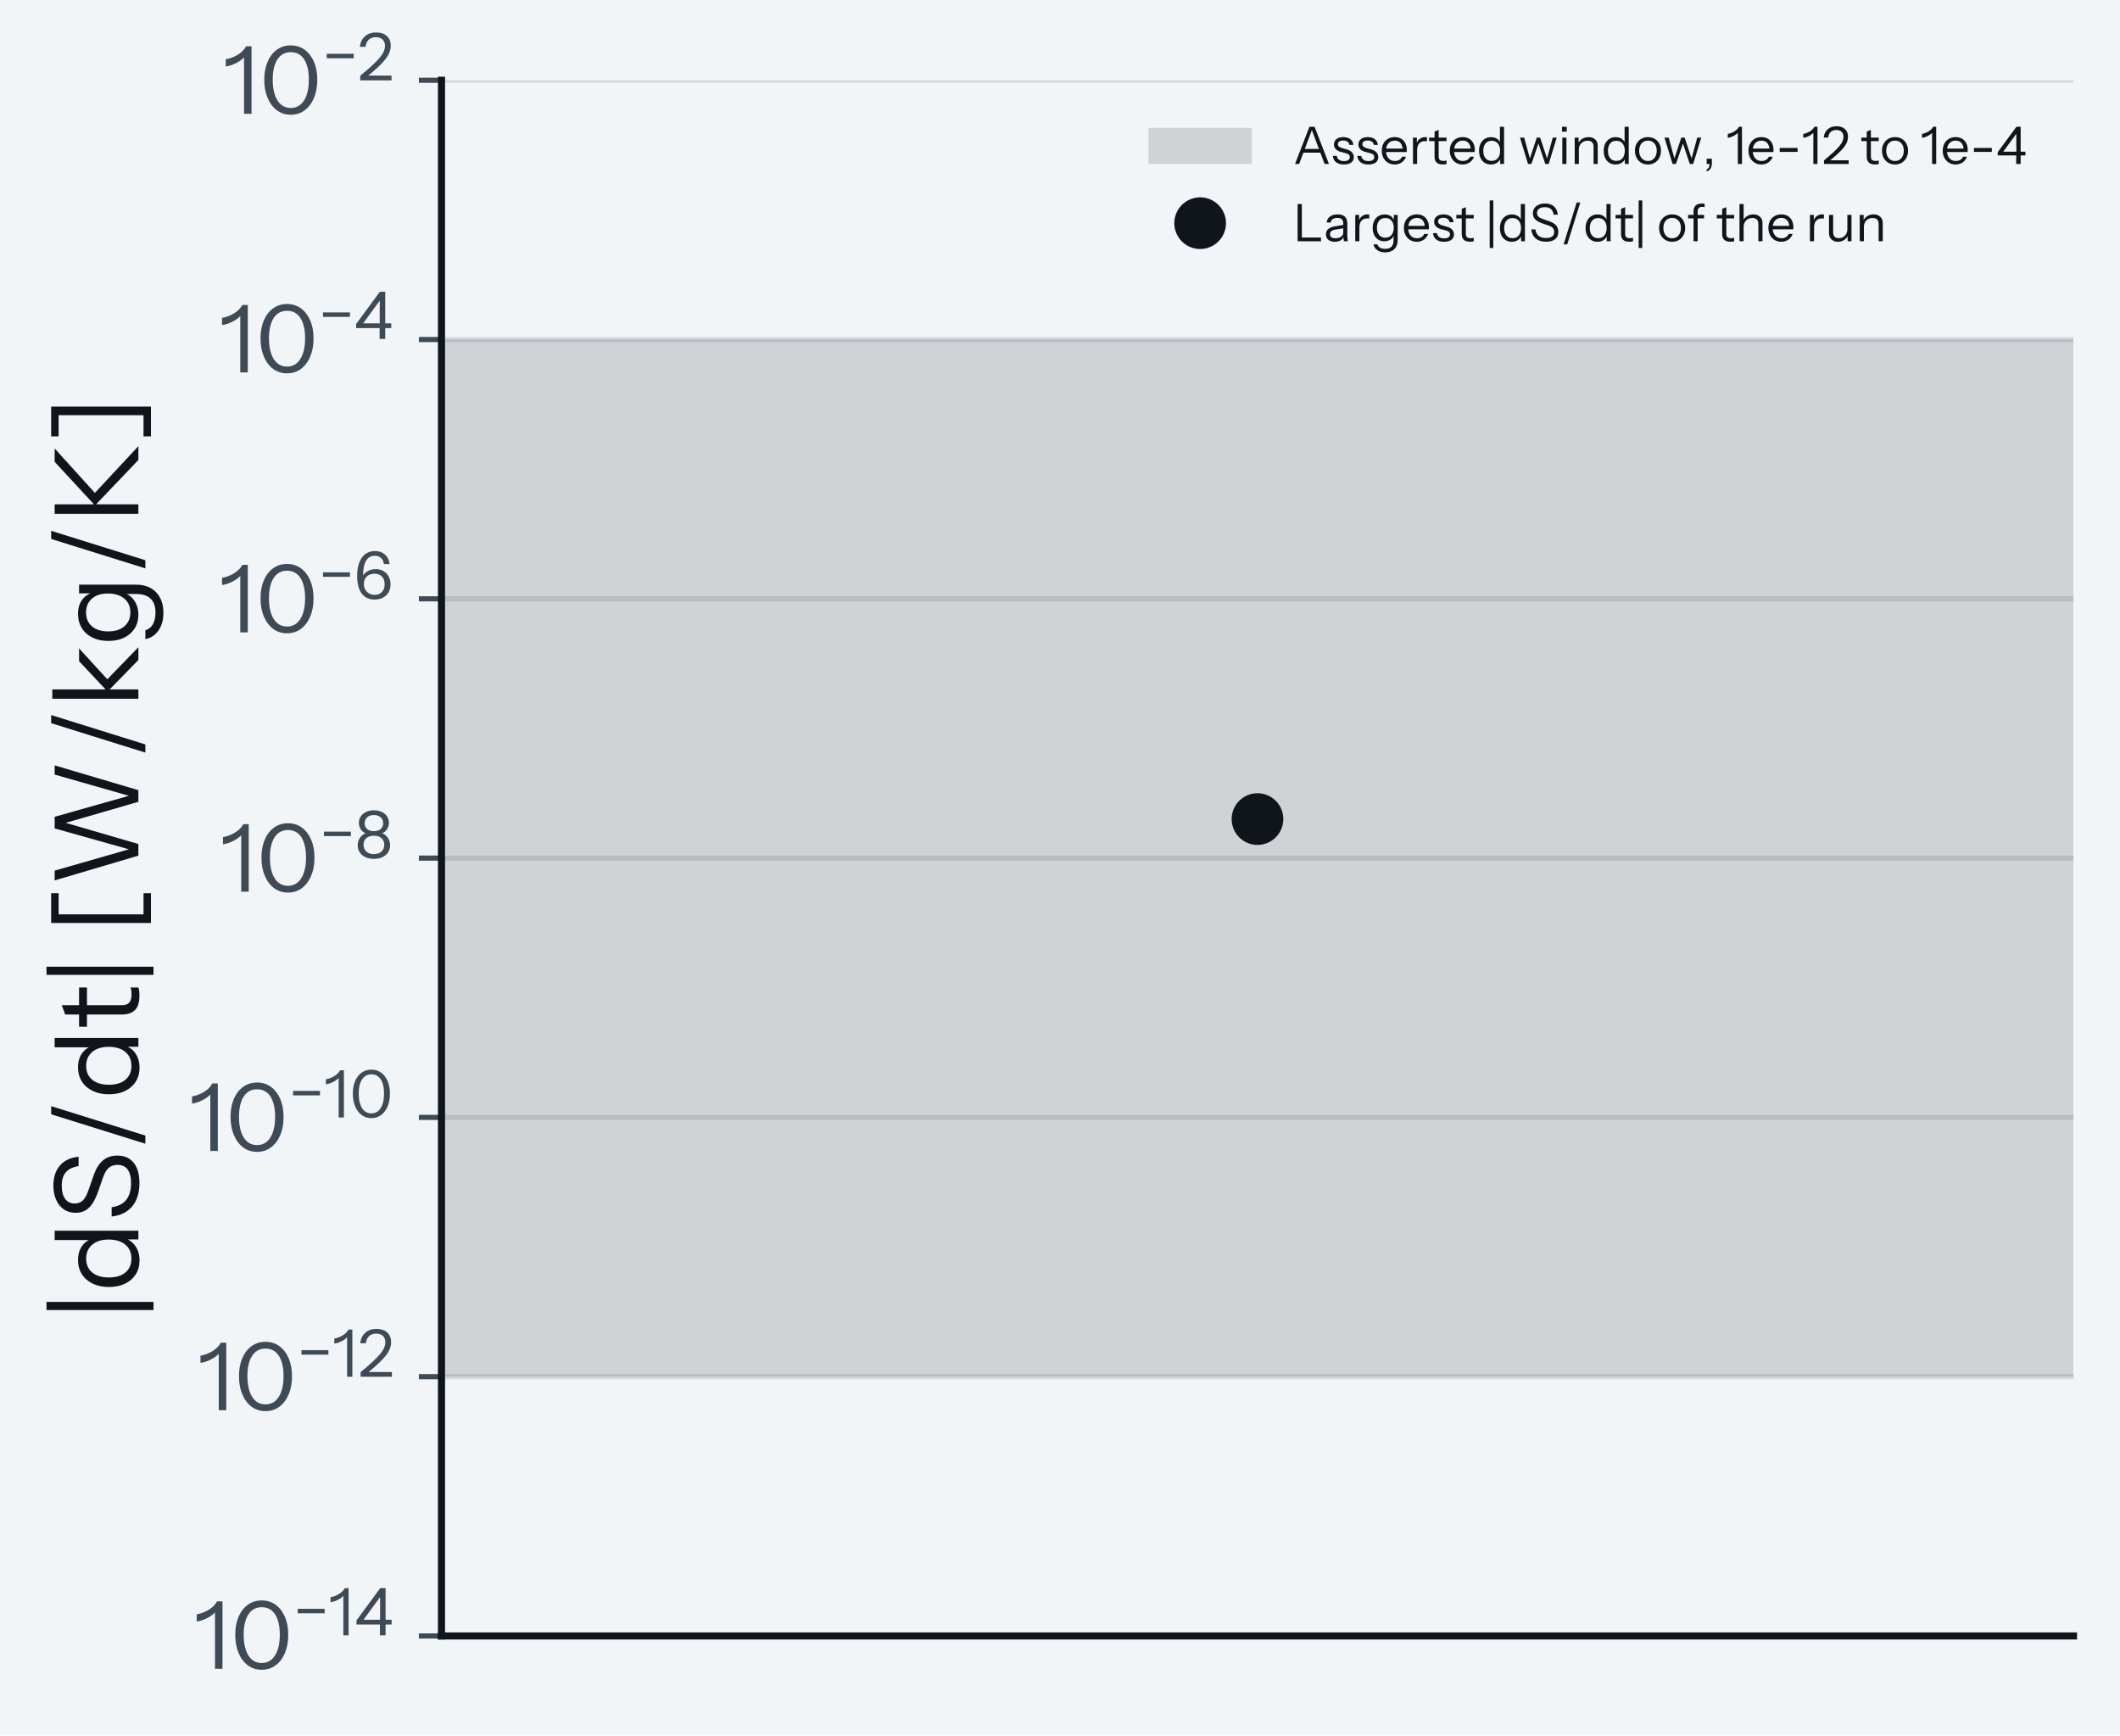
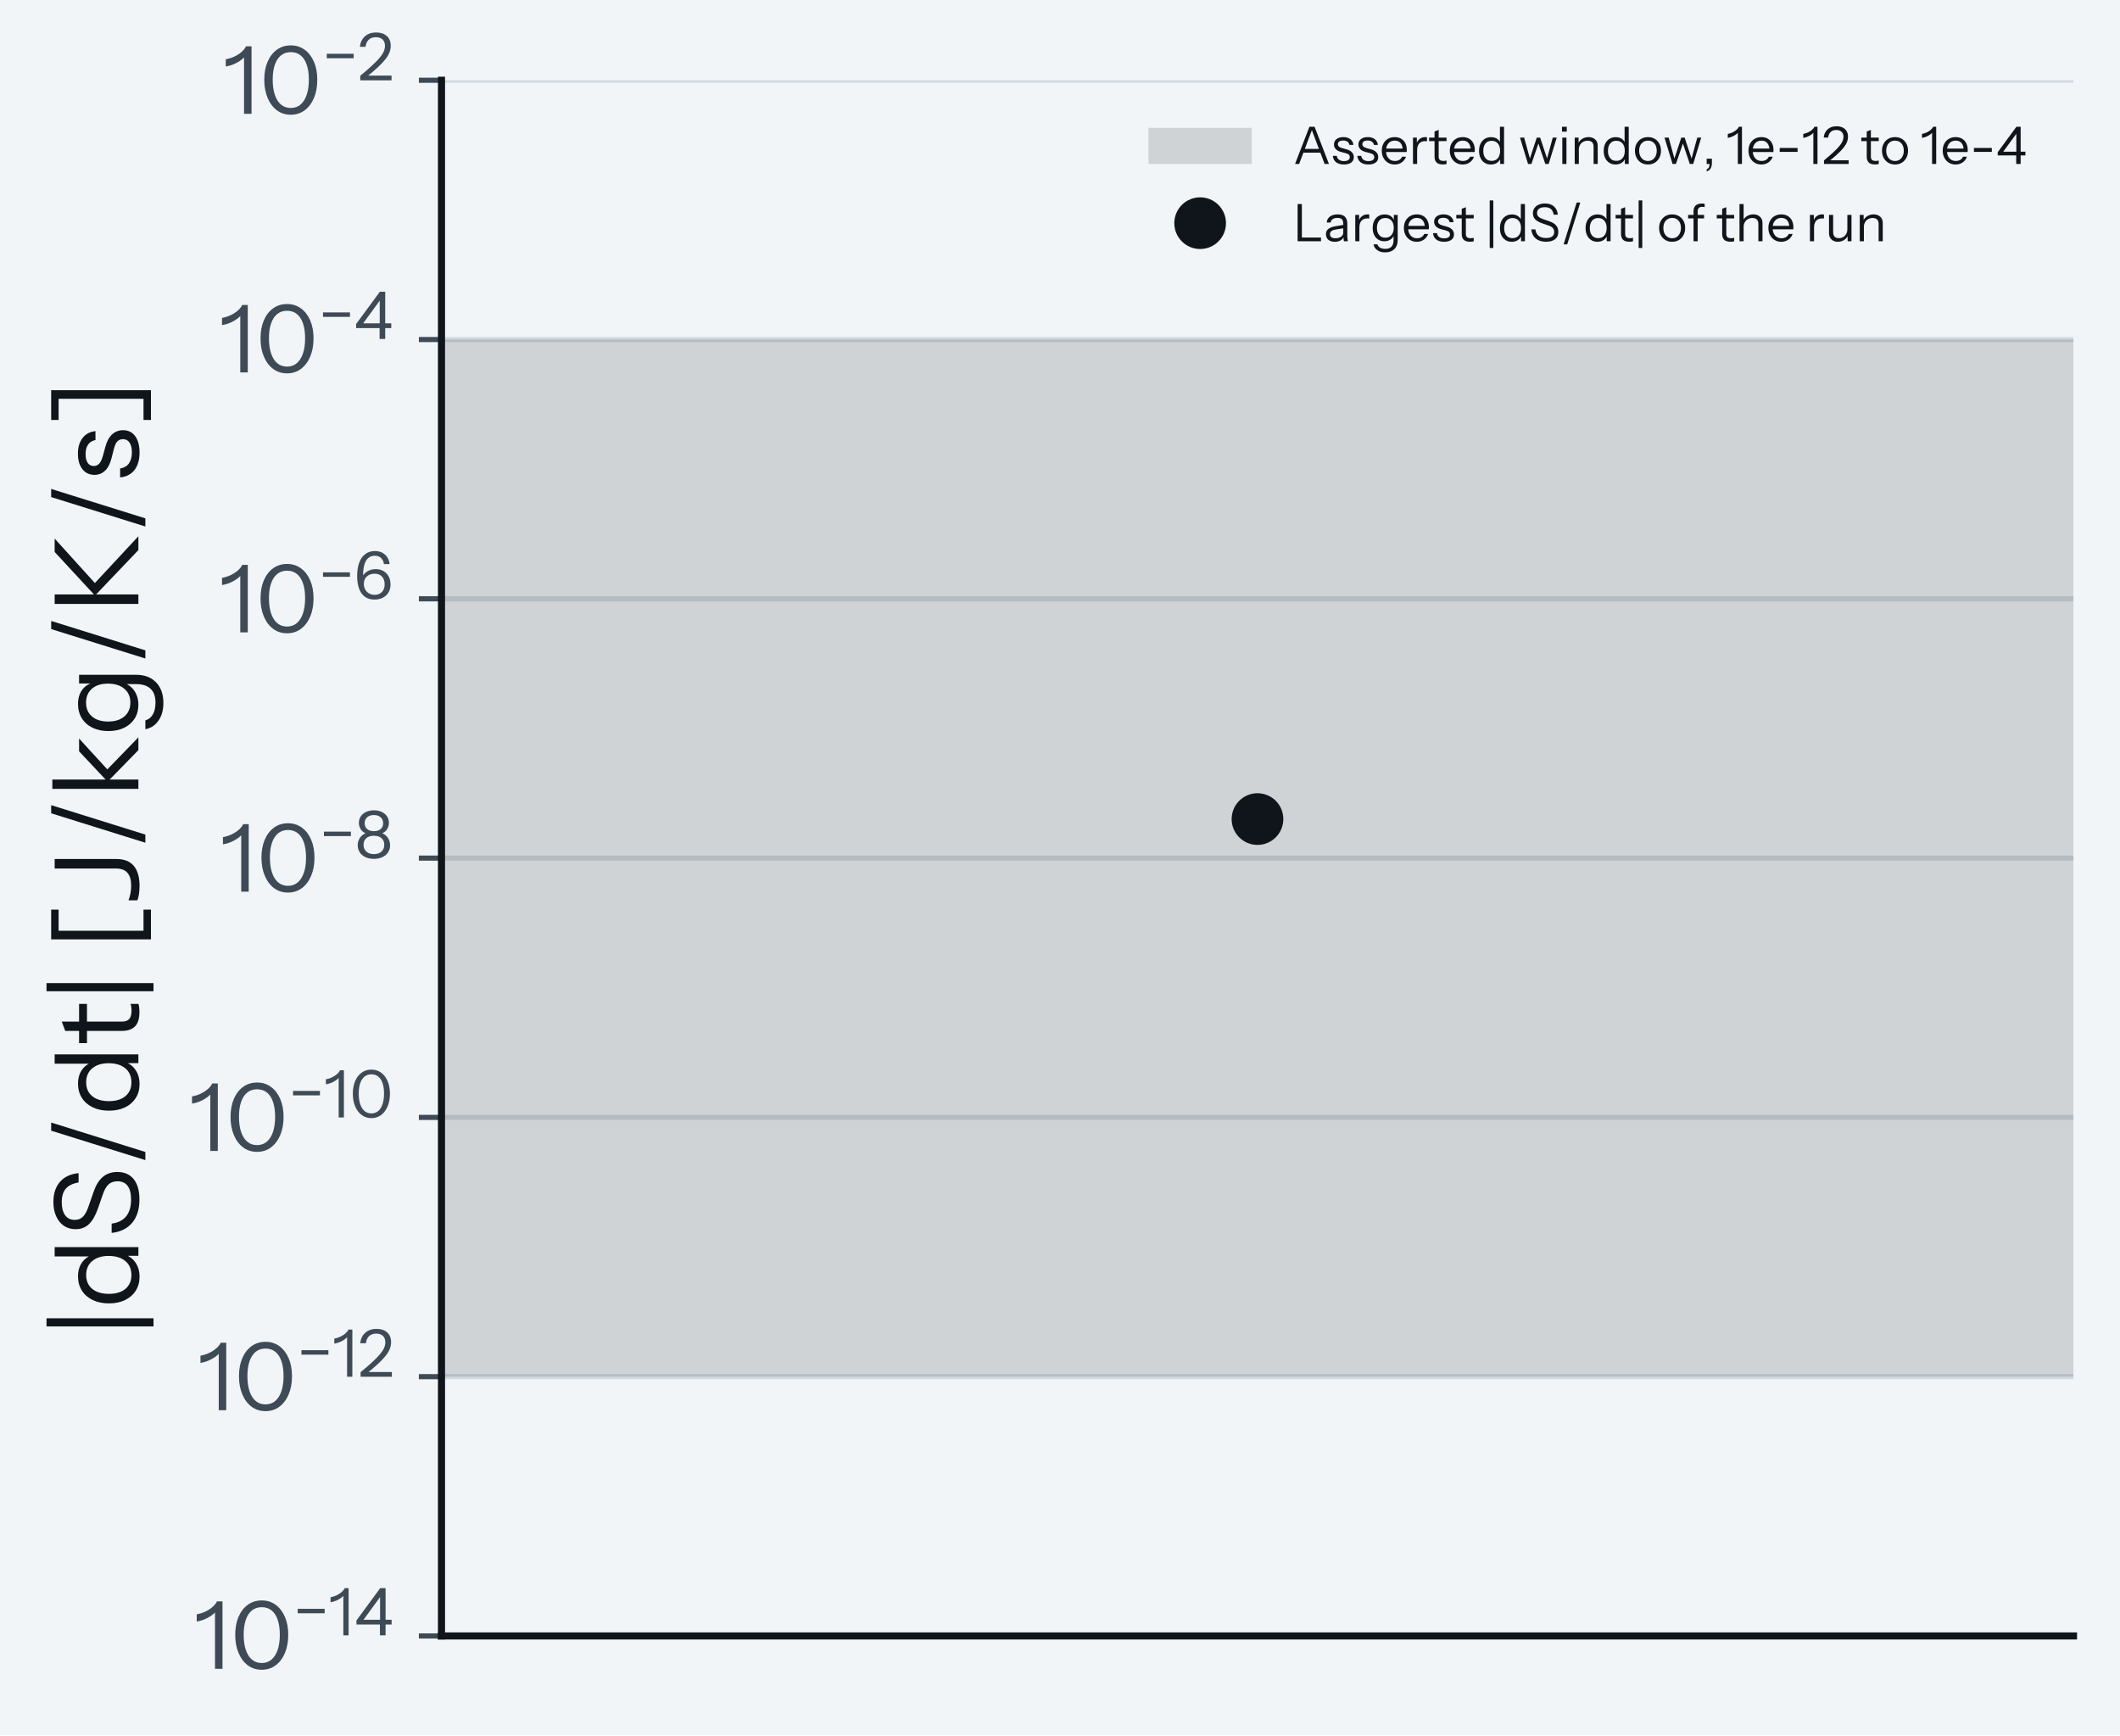
<svg xmlns="http://www.w3.org/2000/svg" xmlns:xlink="http://www.w3.org/1999/xlink" width="328.139pt" height="268.587pt" viewBox="0 0 328.139 268.587" version="1.1">
  <defs>
    <style type="text/css">*{stroke-linejoin: round; stroke-linecap: butt}</style>
  </defs>
  <g id="figure_1">
    <g id="patch_1">
      <path d="M 0 268.587  L 328.139 268.587  L 328.139 0  L 0 0  z " style="fill: #f2f5f7" />
    </g>
    <g id="axes_1">
      <g id="patch_2">
        <path d="M 68.335 253.195  L 320.939 253.195  L 320.939 12.42  L 68.335 12.42  z " style="fill: #f2f5f7" />
      </g>
      <g id="matplotlib.axis_1" />
      <g id="matplotlib.axis_2">
        <g id="ytick_1">
          <g id="line2d_1">
            <path d="M 68.335 253.195  L 320.939 253.195  " clip-path="url(#p1dffd18bc6)" style="fill: none; stroke: #d2dae1; stroke-width: 0.8; stroke-linecap: square" />
          </g>
          <g id="line2d_2">
            <defs>
              <path id="me776a80f98" d="M 0 0  L -3.5 0  " style="stroke: #3e4a55; stroke-width: 0.8" />
            </defs>
            <g>
              <use xlink:href="#me776a80f98" x="68.335" y="253.195" style="fill: #3e4a55; stroke: #3e4a55; stroke-width: 0.8" />
            </g>
          </g>
          <g id="text_1">
            <g style="fill: #3e4a55" transform="translate(30.015 258.4145) scale(0.145 -0.145)">
              <defs>
                <path id="InstrumentSans-Regular-31" d="M 1440 0  L 1440 4083  L 1574 4051  Q 1498 3878 1280 3705  Q 1062 3533 777 3405  Q 493 3277 192 3232  L 192 3725  Q 493 3776 768 3904  Q 1043 4032 1257 4214  Q 1472 4397 1574 4608  L 1952 4608  L 1952 0  L 1440 0  z " transform="scale(0.015625)" />
                <path id="InstrumentSans-Regular-30" d="M 2131 -64  Q 1587 -64 1180 240  Q 774 544 547 1085  Q 320 1626 320 2323  Q 320 3021 544 3549  Q 768 4077 1177 4374  Q 1587 4672 2131 4672  Q 2675 4672 3081 4374  Q 3488 4077 3715 3549  Q 3942 3021 3942 2323  Q 3942 1619 3715 1081  Q 3488 544 3081 240  Q 2675 -64 2131 -64  z M 2131 397  Q 2522 397 2797 630  Q 3072 864 3219 1296  Q 3366 1728 3366 2330  Q 3366 2925 3222 3347  Q 3078 3770 2803 3990  Q 2528 4211 2131 4211  Q 1734 4211 1459 3987  Q 1184 3763 1040 3344  Q 896 2925 896 2330  Q 896 1728 1043 1293  Q 1190 858 1465 627  Q 1741 397 2131 397  z " transform="scale(0.015625)" />
                <path id="InstrumentSans-Regular-2212" d="M 384 2157  L 384 2592  L 3014 2592  L 3014 2157  L 384 2157  z " transform="scale(0.015625)" />
                <path id="InstrumentSans-Regular-34" d="M 2509 0  L 2509 1216  L 2522 1344  L 2522 3974  L 2694 3974  L 749 1312  L 576 1523  L 3648 1523  L 3648 1062  L 218 1062  L 218 1459  L 2534 4608  L 3059 4608  L 3059 0  L 2509 0  z " transform="scale(0.015625)" />
              </defs>
              <use xlink:href="#InstrumentSans-Regular-31" transform="translate(0 0.9)" />
              <use xlink:href="#InstrumentSans-Regular-30" transform="translate(39.09999 0.9)" />
              <use xlink:href="#InstrumentSans-Regular-2212" transform="translate(106.5925 36.6) scale(0.7)" />
              <use xlink:href="#InstrumentSans-Regular-31" transform="translate(143.7625 36.6) scale(0.7)" />
              <use xlink:href="#InstrumentSans-Regular-34" transform="translate(171.1325 36.6) scale(0.7)" />
            </g>
          </g>
        </g>
        <g id="ytick_2">
          <g id="line2d_3">
            <path d="M 68.335 213.065  L 320.939 213.065  " clip-path="url(#p1dffd18bc6)" style="fill: none; stroke: #d2dae1; stroke-width: 0.8; stroke-linecap: square" />
          </g>
          <g id="line2d_4">
            <g>
              <use xlink:href="#me776a80f98" x="68.335" y="213.065" style="fill: #3e4a55; stroke: #3e4a55; stroke-width: 0.8" />
            </g>
          </g>
          <g id="text_2">
            <g style="fill: #3e4a55" transform="translate(30.595 218.2855) scale(0.145 -0.145)">
              <defs>
                <path id="InstrumentSans-Regular-32" d="M 256 0  L 256 448  Q 947 1018 1411 1446  Q 1875 1875 2153 2208  Q 2432 2541 2550 2819  Q 2669 3098 2669 3366  Q 2669 3763 2432 3987  Q 2195 4211 1779 4211  Q 1350 4211 1088 3968  Q 826 3725 768 3270  L 218 3270  Q 282 3898 701 4285  Q 1120 4672 1818 4672  Q 2464 4672 2848 4326  Q 3232 3981 3232 3379  Q 3232 3053 3107 2726  Q 2982 2400 2697 2041  Q 2413 1683 1949 1251  Q 1485 819 800 275  L 678 461  L 3309 461  L 3309 0  L 256 0  z " transform="scale(0.015625)" />
              </defs>
              <use xlink:href="#InstrumentSans-Regular-31" transform="translate(0 0.2)" />
              <use xlink:href="#InstrumentSans-Regular-30" transform="translate(39.09999 0.2)" />
              <use xlink:href="#InstrumentSans-Regular-2212" transform="translate(106.5925 35.9) scale(0.7)" />
              <use xlink:href="#InstrumentSans-Regular-31" transform="translate(143.7625 35.9) scale(0.7)" />
              <use xlink:href="#InstrumentSans-Regular-32" transform="translate(171.1325 35.9) scale(0.7)" />
            </g>
          </g>
        </g>
        <g id="ytick_3">
          <g id="line2d_5">
            <path d="M 68.335 172.936  L 320.939 172.936  " clip-path="url(#p1dffd18bc6)" style="fill: none; stroke: #d2dae1; stroke-width: 0.8; stroke-linecap: square" />
          </g>
          <g id="line2d_6">
            <g>
              <use xlink:href="#me776a80f98" x="68.335" y="172.936" style="fill: #3e4a55; stroke: #3e4a55; stroke-width: 0.8" />
            </g>
          </g>
          <g id="text_3">
            <g style="fill: #3e4a55" transform="translate(29.29 178.1564) scale(0.145 -0.145)">
              <use xlink:href="#InstrumentSans-Regular-31" transform="translate(0 0.2)" />
              <use xlink:href="#InstrumentSans-Regular-30" transform="translate(39.09999 0.2)" />
              <use xlink:href="#InstrumentSans-Regular-2212" transform="translate(106.5925 35.9) scale(0.7)" />
              <use xlink:href="#InstrumentSans-Regular-31" transform="translate(143.7625 35.9) scale(0.7)" />
              <use xlink:href="#InstrumentSans-Regular-30" transform="translate(171.1325 35.9) scale(0.7)" />
            </g>
          </g>
        </g>
        <g id="ytick_4">
          <g id="line2d_7">
            <path d="M 68.335 132.807  L 320.939 132.807  " clip-path="url(#p1dffd18bc6)" style="fill: none; stroke: #d2dae1; stroke-width: 0.8; stroke-linecap: square" />
          </g>
          <g id="line2d_8">
            <g>
              <use xlink:href="#me776a80f98" x="68.335" y="132.807" style="fill: #3e4a55; stroke: #3e4a55; stroke-width: 0.8" />
            </g>
          </g>
          <g id="text_4">
            <g style="fill: #3e4a55" transform="translate(34.075 138.0273) scale(0.145 -0.145)">
              <defs>
                <path id="InstrumentSans-Regular-38" d="M 1862 -64  Q 1376 -64 1021 109  Q 666 282 474 582  Q 282 883 282 1254  Q 282 1600 435 1881  Q 589 2163 848 2329  Q 1107 2496 1421 2496  L 1434 2362  Q 1139 2362 902 2506  Q 666 2650 531 2899  Q 397 3149 397 3450  Q 397 3808 582 4083  Q 768 4358 1101 4515  Q 1434 4672 1869 4672  Q 2304 4672 2630 4515  Q 2957 4358 3142 4083  Q 3328 3808 3328 3456  Q 3328 3149 3193 2902  Q 3059 2656 2822 2509  Q 2586 2362 2285 2362  L 2304 2496  Q 2624 2496 2880 2329  Q 3136 2163 3289 1881  Q 3443 1600 3443 1254  Q 3443 883 3251 582  Q 3059 282 2704 109  Q 2349 -64 1862 -64  z M 1862 397  Q 2330 397 2602 646  Q 2874 896 2874 1306  Q 2874 1715 2605 1952  Q 2336 2189 1862 2189  Q 1389 2189 1120 1952  Q 851 1715 851 1306  Q 851 896 1123 646  Q 1395 397 1862 397  z M 1862 2637  Q 2285 2637 2525 2848  Q 2765 3059 2765 3411  Q 2765 3776 2515 3993  Q 2266 4211 1862 4211  Q 1453 4211 1206 3993  Q 960 3776 960 3411  Q 960 3059 1203 2848  Q 1446 2637 1862 2637  z " transform="scale(0.015625)" />
              </defs>
              <use xlink:href="#InstrumentSans-Regular-31" transform="translate(0 0.2)" />
              <use xlink:href="#InstrumentSans-Regular-30" transform="translate(39.09999 0.2)" />
              <use xlink:href="#InstrumentSans-Regular-2212" transform="translate(106.5925 35.9) scale(0.7)" />
              <use xlink:href="#InstrumentSans-Regular-38" transform="translate(143.7625 35.9) scale(0.7)" />
            </g>
          </g>
        </g>
        <g id="ytick_5">
          <g id="line2d_9">
            <path d="M 68.335 92.678  L 320.939 92.678  " clip-path="url(#p1dffd18bc6)" style="fill: none; stroke: #d2dae1; stroke-width: 0.8; stroke-linecap: square" />
          </g>
          <g id="line2d_10">
            <g>
              <use xlink:href="#me776a80f98" x="68.335" y="92.678" style="fill: #3e4a55; stroke: #3e4a55; stroke-width: 0.8" />
            </g>
          </g>
          <g id="text_5">
            <g style="fill: #3e4a55" transform="translate(33.93 97.89818) scale(0.145 -0.145)">
              <defs>
                <path id="InstrumentSans-Regular-36" d="M 2010 -64  Q 1197 -64 758 528  Q 320 1120 320 2240  Q 320 3014 528 3558  Q 736 4102 1126 4387  Q 1517 4672 2054 4672  Q 2643 4672 3027 4333  Q 3411 3994 3494 3398  L 2931 3398  Q 2874 3795 2640 4003  Q 2406 4211 2048 4211  Q 1478 4211 1187 3724  Q 896 3238 896 2266  L 896 1850  L 749 1907  Q 806 2208 1004 2432  Q 1203 2656 1497 2781  Q 1792 2906 2131 2906  Q 2566 2906 2889 2717  Q 3213 2528 3395 2192  Q 3578 1856 3578 1408  Q 3578 966 3379 633  Q 3181 301 2829 118  Q 2477 -64 2010 -64  z M 2029 397  Q 2464 397 2733 672  Q 3002 947 3002 1414  Q 3002 1901 2742 2179  Q 2483 2458 2016 2458  Q 1568 2458 1270 2195  Q 973 1933 973 1472  Q 973 1152 1110 909  Q 1248 666 1488 531  Q 1728 397 2029 397  z " transform="scale(0.015625)" />
              </defs>
              <use xlink:href="#InstrumentSans-Regular-31" transform="translate(0 0.2)" />
              <use xlink:href="#InstrumentSans-Regular-30" transform="translate(39.09999 0.2)" />
              <use xlink:href="#InstrumentSans-Regular-2212" transform="translate(106.5925 35.9) scale(0.7)" />
              <use xlink:href="#InstrumentSans-Regular-36" transform="translate(143.7625 35.9) scale(0.7)" />
            </g>
          </g>
        </g>
        <g id="ytick_6">
          <g id="line2d_11">
            <path d="M 68.335 52.549  L 320.939 52.549  " clip-path="url(#p1dffd18bc6)" style="fill: none; stroke: #d2dae1; stroke-width: 0.8; stroke-linecap: square" />
          </g>
          <g id="line2d_12">
            <g>
              <use xlink:href="#me776a80f98" x="68.335" y="52.549" style="fill: #3e4a55; stroke: #3e4a55; stroke-width: 0.8" />
            </g>
          </g>
          <g id="text_6">
            <g style="fill: #3e4a55" transform="translate(33.93 57.76909) scale(0.145 -0.145)">
              <use xlink:href="#InstrumentSans-Regular-31" transform="translate(0 0.9)" />
              <use xlink:href="#InstrumentSans-Regular-30" transform="translate(39.09999 0.9)" />
              <use xlink:href="#InstrumentSans-Regular-2212" transform="translate(106.5925 36.6) scale(0.7)" />
              <use xlink:href="#InstrumentSans-Regular-34" transform="translate(143.7625 36.6) scale(0.7)" />
            </g>
          </g>
        </g>
        <g id="ytick_7">
          <g id="line2d_13">
            <path d="M 68.335 12.42  L 320.939 12.42  " clip-path="url(#p1dffd18bc6)" style="fill: none; stroke: #d2dae1; stroke-width: 0.8; stroke-linecap: square" />
          </g>
          <g id="line2d_14">
            <g>
              <use xlink:href="#me776a80f98" x="68.335" y="12.42" style="fill: #3e4a55; stroke: #3e4a55; stroke-width: 0.8" />
            </g>
          </g>
          <g id="text_7">
            <g style="fill: #3e4a55" transform="translate(34.51 17.64) scale(0.145 -0.145)">
              <use xlink:href="#InstrumentSans-Regular-31" transform="translate(0 0.2)" />
              <use xlink:href="#InstrumentSans-Regular-30" transform="translate(39.09999 0.2)" />
              <use xlink:href="#InstrumentSans-Regular-2212" transform="translate(106.5925 35.9) scale(0.7)" />
              <use xlink:href="#InstrumentSans-Regular-32" transform="translate(143.7625 35.9) scale(0.7)" />
            </g>
          </g>
        </g>
        <g id="text_8">
-           <g style="fill: #10151b" transform="translate(21.42 204.301) rotate(-90) scale(0.18 -0.18)">
+           <g style="fill: #10151b" transform="translate(21.42 206.8379) rotate(-90) scale(0.18 -0.18)">
            <defs>
              <path id="InstrumentSans-Regular-7c" d="M 550 -832  L 550 5056  L 998 5056  L 998 -832  L 550 -832  z " transform="scale(0.015625)" />
              <path id="InstrumentSans-Regular-64" d="M 2886 0  L 2886 762  L 2950 742  Q 2829 371 2505 153  Q 2182 -64 1734 -64  Q 1293 -64 963 147  Q 634 358 451 736  Q 269 1114 269 1619  Q 269 2131 454 2515  Q 640 2899 973 3110  Q 1306 3322 1754 3322  Q 2214 3322 2528 3098  Q 2842 2874 2957 2464  L 2854 2451  L 2854 4608  L 3366 4608  L 3366 0  L 2886 0  z M 1830 384  Q 2323 384 2601 720  Q 2880 1056 2880 1638  Q 2880 2208 2598 2541  Q 2317 2874 1830 2874  Q 1344 2874 1069 2541  Q 794 2208 794 1619  Q 794 1043 1069 713  Q 1344 384 1830 384  z " transform="scale(0.015625)" />
              <path id="InstrumentSans-Regular-53" d="M 2112 -58  Q 1306 -58 829 339  Q 352 736 269 1472  L 781 1472  Q 851 941 1184 672  Q 1517 403 2106 403  Q 2605 403 2857 592  Q 3110 781 3110 1146  Q 3110 1459 2937 1644  Q 2765 1830 2400 1952  L 1626 2221  Q 1037 2426 755 2717  Q 474 3008 474 3456  Q 474 3827 659 4099  Q 845 4371 1184 4524  Q 1523 4678 1971 4678  Q 2662 4678 3078 4316  Q 3494 3955 3558 3290  L 3046 3290  Q 2963 3770 2704 3994  Q 2445 4218 1958 4218  Q 1498 4218 1242 4032  Q 986 3846 986 3507  Q 986 3219 1165 3046  Q 1344 2874 1722 2746  L 2547 2458  Q 3085 2272 3353 1955  Q 3622 1638 3622 1152  Q 3622 576 3228 259  Q 2835 -58 2112 -58  z " transform="scale(0.015625)" />
              <path id="InstrumentSans-Regular-2f" d="M 384 -384  L 2003 4800  L 2451 4800  L 832 -384  L 384 -384  z " transform="scale(0.015625)" />
              <path id="InstrumentSans-Regular-74" d="M 1818 -58  Q 1274 -58 1027 188  Q 781 435 781 902  L 781 4026  L 1293 4218  L 1293 909  Q 1293 634 1433 506  Q 1574 378 1894 378  Q 2022 378 2115 394  Q 2208 410 2266 435  L 2266 0  Q 2202 -26 2083 -42  Q 1965 -58 1818 -58  z M 109 2829  L 109 3264  L 2266 3264  L 2266 2829  L 109 2829  z " transform="scale(0.015625)" />
              <path id="InstrumentSans-Regular-20" transform="scale(0.015625)" />
              <path id="InstrumentSans-Regular-5b" d="M 576 -691  L 576 4800  L 2214 4800  L 2214 4390  L 1050 4390  L 1050 -282  L 2214 -282  L 2214 -691  L 576 -691  z " transform="scale(0.015625)" />
-               <path id="InstrumentSans-Regular-57" d="M 1683 0  L 320 4608  L 858 4608  L 2080 352  L 1984 352  L 3181 4608  L 3821 4608  L 5024 352  L 4928 352  L 6144 4608  L 6650 4608  L 5286 0  L 4646 0  L 3450 4128  L 3526 4128  L 2323 0  L 1683 0  z " transform="scale(0.015625)" />
+               <path id="InstrumentSans-Regular-4a" d="M 922 -64  Q 678 -64 454 -29  Q 230 6 128 58  L 128 544  Q 282 480 499 438  Q 717 397 941 397  Q 1402 397 1638 601  Q 1875 806 1875 1229  L 1875 4608  L 2400 4608  L 2400 1210  Q 2400 570 2022 253  Q 1645 -64 922 -64  z " transform="scale(0.015625)" />
              <path id="InstrumentSans-Regular-6b" d="M 512 0  L 512 4736  L 1024 4736  L 1024 0  L 512 0  z M 2643 0  L 909 1696  L 2579 3264  L 3283 3264  L 1408 1549  L 1440 1850  L 3347 0  L 2643 0  z " transform="scale(0.015625)" />
              <path id="InstrumentSans-Regular-67" d="M 1811 -1376  Q 1229 -1376 841 -1104  Q 454 -832 371 -384  L 858 -384  Q 928 -640 1174 -790  Q 1421 -941 1843 -941  Q 2342 -941 2598 -669  Q 2854 -397 2854 128  L 2854 826  L 2918 813  Q 2810 442 2483 221  Q 2157 0 1709 0  Q 1280 0 953 208  Q 627 416 448 787  Q 269 1158 269 1651  Q 269 2150 454 2528  Q 640 2906 976 3114  Q 1312 3322 1760 3322  Q 2221 3322 2531 3098  Q 2842 2874 2944 2458  L 2886 2451  L 2886 3264  L 3366 3264  L 3366 128  Q 3366 -570 2950 -973  Q 2534 -1376 1811 -1376  z M 1837 442  Q 2317 442 2598 774  Q 2880 1107 2880 1677  Q 2880 2234 2598 2557  Q 2317 2880 1837 2880  Q 1350 2880 1072 2553  Q 794 2227 794 1658  Q 794 1101 1075 771  Q 1357 442 1837 442  z " transform="scale(0.015625)" />
              <path id="InstrumentSans-Regular-4b" d="M 550 0  L 550 4608  L 1075 4608  L 1075 0  L 550 0  z M 1018 2394  L 3411 4608  L 4147 4608  L 1702 2394  L 1018 2394  z M 3514 0  L 1005 2394  L 1702 2394  L 4275 0  L 3514 0  z " transform="scale(0.015625)" />
+               <path id="InstrumentSans-Regular-73" d="M 1619 -64  Q 1018 -64 659 214  Q 301 493 250 1005  L 742 1005  Q 787 691 1017 524  Q 1248 358 1632 358  Q 1971 358 2163 486  Q 2355 614 2355 851  Q 2355 1018 2246 1142  Q 2138 1267 1811 1350  L 1286 1485  Q 838 1600 614 1840  Q 390 2080 390 2413  Q 390 2835 704 3081  Q 1018 3328 1555 3328  Q 2086 3328 2419 3072  Q 2752 2816 2797 2362  L 2304 2362  Q 2259 2624 2060 2765  Q 1862 2906 1536 2906  Q 1222 2906 1049 2787  Q 877 2669 877 2451  Q 877 2285 1001 2163  Q 1126 2042 1421 1958  L 1933 1818  Q 2387 1696 2617 1446  Q 2848 1197 2848 845  Q 2848 416 2521 176  Q 2195 -64 1619 -64  z " transform="scale(0.015625)" />
              <path id="InstrumentSans-Regular-5d" d="M 2022 4800  L 2022 -691  L 384 -691  L 384 -282  L 1549 -282  L 1549 4390  L 384 4390  L 384 4800  L 2022 4800  z " transform="scale(0.015625)" />
            </defs>
            <use xlink:href="#InstrumentSans-Regular-7c" />
            <use xlink:href="#InstrumentSans-Regular-64" transform="translate(24.2 0)" />
            <use xlink:href="#InstrumentSans-Regular-53" transform="translate(84.79999 0)" />
            <use xlink:href="#InstrumentSans-Regular-2f" transform="translate(145.6 0)" />
            <use xlink:href="#InstrumentSans-Regular-64" transform="translate(189.9 0)" />
            <use xlink:href="#InstrumentSans-Regular-74" transform="translate(250.5 0)" />
            <use xlink:href="#InstrumentSans-Regular-7c" transform="translate(288.2 0)" />
            <use xlink:href="#InstrumentSans-Regular-20" transform="translate(312.3999 0)" />
            <use xlink:href="#InstrumentSans-Regular-5b" transform="translate(332.3999 0)" />
-             <use xlink:href="#InstrumentSans-Regular-57" transform="translate(372.9999 0)" />
-             <use xlink:href="#InstrumentSans-Regular-2f" transform="translate(481.8999 0)" />
-             <use xlink:href="#InstrumentSans-Regular-6b" transform="translate(526.1999 0)" />
-             <use xlink:href="#InstrumentSans-Regular-67" transform="translate(579.6999 0)" />
-             <use xlink:href="#InstrumentSans-Regular-2f" transform="translate(640.2999 0)" />
-             <use xlink:href="#InstrumentSans-Regular-4b" transform="translate(684.5999 0)" />
-             <use xlink:href="#InstrumentSans-Regular-5d" transform="translate(753.7998 0)" />
+             <use xlink:href="#InstrumentSans-Regular-4a" transform="translate(372.9999 0)" />
+             <use xlink:href="#InstrumentSans-Regular-2f" transform="translate(418.4999 0)" />
+             <use xlink:href="#InstrumentSans-Regular-6b" transform="translate(462.7999 0)" />
+             <use xlink:href="#InstrumentSans-Regular-67" transform="translate(516.2999 0)" />
+             <use xlink:href="#InstrumentSans-Regular-2f" transform="translate(576.8999 0)" />
+             <use xlink:href="#InstrumentSans-Regular-4b" transform="translate(621.1999 0)" />
+             <use xlink:href="#InstrumentSans-Regular-2f" transform="translate(690.3998 0)" />
+             <use xlink:href="#InstrumentSans-Regular-73" transform="translate(734.6998 0)" />
+             <use xlink:href="#InstrumentSans-Regular-5d" transform="translate(781.9998 0)" />
          </g>
        </g>
      </g>
      <g id="patch_3">
        <path d="M 68.335 213.065  L 320.939 213.065  L 320.939 52.549  L 68.335 52.549  z " clip-path="url(#p1dffd18bc6)" style="fill: #10151b; opacity: 0.15" />
      </g>
      <g id="patch_4">
        <path d="M 68.335 253.195  L 68.335 12.42  " style="fill: none; stroke: #10151b; stroke-width: 1.1; stroke-linejoin: miter; stroke-linecap: square" />
      </g>
      <g id="patch_5">
        <path d="M 68.335 253.195  L 320.939 253.195  " style="fill: none; stroke: #10151b; stroke-width: 1.1; stroke-linejoin: miter; stroke-linecap: square" />
      </g>
      <g id="line2d_15">
        <defs>
          <path id="m4e214ecc18" d="M 0 3.5  C 0.928 3.5 1.819 3.131 2.475 2.475  C 3.131 1.819 3.5 0.928 3.5 0  C 3.5 -0.928 3.131 -1.819 2.475 -2.475  C 1.819 -3.131 0.928 -3.5 0 -3.5  C -0.928 -3.5 -1.819 -3.131 -2.475 -2.475  C -3.131 -1.819 -3.5 -0.928 -3.5 0  C -3.5 0.928 -3.131 1.819 -2.475 2.475  C -1.819 3.131 -0.928 3.5 0 3.5  z " style="stroke: #10151b" />
        </defs>
        <g clip-path="url(#p1dffd18bc6)">
          <use xlink:href="#m4e214ecc18" x="194.637" y="126.767" style="fill: #10151b; stroke: #10151b" />
        </g>
      </g>
      <g id="legend_1">
        <g id="patch_6">
          <path d="M 177.762 25.38  L 193.762 25.38  L 193.762 19.78  L 177.762 19.78  z " style="fill: #10151b; opacity: 0.15" />
        </g>
        <g id="text_9">
          <g style="fill: #10151b" transform="translate(200.1625 25.38) scale(0.08 -0.08)">
            <defs>
              <path id="InstrumentSans-Regular-41" d="M 230 0  L 2010 4608  L 2470 4608  L 736 0  L 230 0  z M 3891 0  L 2157 4608  L 2650 4608  L 4429 0  L 3891 0  z M 1114 1862  L 3520 1862  L 3520 1402  L 1114 1402  L 1114 1862  z " transform="scale(0.015625)" />
-               <path id="InstrumentSans-Regular-73" d="M 1619 -64  Q 1018 -64 659 214  Q 301 493 250 1005  L 742 1005  Q 787 691 1017 524  Q 1248 358 1632 358  Q 1971 358 2163 486  Q 2355 614 2355 851  Q 2355 1018 2246 1142  Q 2138 1267 1811 1350  L 1286 1485  Q 838 1600 614 1840  Q 390 2080 390 2413  Q 390 2835 704 3081  Q 1018 3328 1555 3328  Q 2086 3328 2419 3072  Q 2752 2816 2797 2362  L 2304 2362  Q 2259 2624 2060 2765  Q 1862 2906 1536 2906  Q 1222 2906 1049 2787  Q 877 2669 877 2451  Q 877 2285 1001 2163  Q 1126 2042 1421 1958  L 1933 1818  Q 2387 1696 2617 1446  Q 2848 1197 2848 845  Q 2848 416 2521 176  Q 2195 -64 1619 -64  z " transform="scale(0.015625)" />
              <path id="InstrumentSans-Regular-65" d="M 1850 -64  Q 1382 -64 1024 157  Q 666 378 461 762  Q 256 1146 256 1645  Q 256 2144 457 2525  Q 659 2906 1024 3117  Q 1389 3328 1862 3328  Q 2317 3328 2653 3129  Q 2989 2931 3171 2572  Q 3354 2214 3354 1728  Q 3354 1664 3350 1606  Q 3347 1549 3334 1478  L 640 1478  L 640 1907  L 3021 1907  L 2854 1670  Q 2854 2259 2595 2576  Q 2336 2893 1862 2893  Q 1376 2893 1078 2557  Q 781 2221 781 1651  Q 781 1069 1078 720  Q 1376 371 1875 371  Q 2189 371 2425 508  Q 2662 646 2771 902  L 3258 902  Q 3098 454 2723 195  Q 2349 -64 1850 -64  z " transform="scale(0.015625)" />
              <path id="InstrumentSans-Regular-72" d="M 512 0  L 512 3264  L 992 3264  L 992 2432  L 1024 2432  L 1024 0  L 512 0  z M 1024 1702  L 941 2477  Q 1056 2893 1350 3110  Q 1645 3328 2029 3328  Q 2189 3328 2246 3302  L 2246 2810  Q 2214 2822 2156 2825  Q 2099 2829 2016 2829  Q 1530 2829 1277 2537  Q 1024 2246 1024 1702  z " transform="scale(0.015625)" />
              <path id="InstrumentSans-Regular-77" d="M 1178 0  L 179 3264  L 698 3264  L 1466 467  L 1338 467  L 2259 3264  L 2675 3264  L 3603 467  L 3475 467  L 4237 3264  L 4730 3264  L 3731 0  L 3315 0  L 2394 2733  L 2528 2733  L 1594 0  L 1178 0  z " transform="scale(0.015625)" />
              <path id="InstrumentSans-Regular-69" d="M 512 0  L 512 3264  L 1024 3264  L 1024 0  L 512 0  z M 472 4006  L 472 4608  L 1061 4608  L 1061 4006  L 472 4006  z " transform="scale(0.015625)" />
              <path id="InstrumentSans-Regular-6e" d="M 512 0  L 512 3264  L 992 3264  L 992 2496  L 1024 2496  L 1024 0  L 512 0  z M 2848 0  L 2848 2138  Q 2848 2509 2662 2694  Q 2477 2880 2112 2880  Q 1792 2880 1545 2739  Q 1299 2598 1161 2348  Q 1024 2099 1024 1766  L 941 2541  Q 1107 2906 1449 3117  Q 1792 3328 2227 3328  Q 2739 3328 3049 3037  Q 3360 2746 3360 2272  L 3360 0  L 2848 0  z " transform="scale(0.015625)" />
              <path id="InstrumentSans-Regular-6f" d="M 1869 -64  Q 1389 -64 1024 160  Q 659 384 457 771  Q 256 1158 256 1645  Q 256 2138 461 2515  Q 666 2893 1027 3110  Q 1389 3328 1869 3328  Q 2355 3328 2716 3110  Q 3078 2893 3280 2515  Q 3482 2138 3482 1645  Q 3482 1158 3280 771  Q 3078 384 2716 160  Q 2355 -64 1869 -64  z M 1869 371  Q 2202 371 2445 534  Q 2688 698 2822 986  Q 2957 1274 2957 1651  Q 2957 2214 2659 2553  Q 2362 2893 1869 2893  Q 1382 2893 1081 2553  Q 781 2214 781 1651  Q 781 1274 915 986  Q 1050 698 1296 534  Q 1542 371 1869 371  z " transform="scale(0.015625)" />
              <path id="InstrumentSans-Regular-2c" d="M 493 -922  L 493 -659  Q 678 -589 761 -438  Q 845 -288 845 19  L 1043 0  L 493 0  L 493 653  L 1139 653  L 1139 134  Q 1139 -275 985 -544  Q 832 -813 493 -922  z " transform="scale(0.015625)" />
              <path id="InstrumentSans-Regular-2d" d="M 512 1498  L 512 1984  L 2726 1984  L 2726 1498  L 512 1498  z " transform="scale(0.015625)" />
            </defs>
            <use xlink:href="#InstrumentSans-Regular-41" />
            <use xlink:href="#InstrumentSans-Regular-73" transform="translate(72.79999 0)" />
            <use xlink:href="#InstrumentSans-Regular-73" transform="translate(120.1 0)" />
            <use xlink:href="#InstrumentSans-Regular-65" transform="translate(167.4 0)" />
            <use xlink:href="#InstrumentSans-Regular-72" transform="translate(223.8 0)" />
            <use xlink:href="#InstrumentSans-Regular-74" transform="translate(261.2999 0)" />
            <use xlink:href="#InstrumentSans-Regular-65" transform="translate(298.9999 0)" />
            <use xlink:href="#InstrumentSans-Regular-64" transform="translate(355.3999 0)" />
            <use xlink:href="#InstrumentSans-Regular-20" transform="translate(415.9999 0)" />
            <use xlink:href="#InstrumentSans-Regular-77" transform="translate(435.9999 0)" />
            <use xlink:href="#InstrumentSans-Regular-69" transform="translate(512.6999 0)" />
            <use xlink:href="#InstrumentSans-Regular-6e" transform="translate(536.6999 0)" />
            <use xlink:href="#InstrumentSans-Regular-64" transform="translate(596.5999 0)" />
            <use xlink:href="#InstrumentSans-Regular-6f" transform="translate(657.1999 0)" />
            <use xlink:href="#InstrumentSans-Regular-77" transform="translate(715.5999 0)" />
            <use xlink:href="#InstrumentSans-Regular-2c" transform="translate(792.2998 0)" />
            <use xlink:href="#InstrumentSans-Regular-20" transform="translate(817.7998 0)" />
            <use xlink:href="#InstrumentSans-Regular-31" transform="translate(837.7998 0)" />
            <use xlink:href="#InstrumentSans-Regular-65" transform="translate(876.8998 0)" />
            <use xlink:href="#InstrumentSans-Regular-2d" transform="translate(933.2998 0)" />
            <use xlink:href="#InstrumentSans-Regular-31" transform="translate(983.8998 0)" />
            <use xlink:href="#InstrumentSans-Regular-32" transform="translate(1023 0)" />
            <use xlink:href="#InstrumentSans-Regular-20" transform="translate(1077.5 0)" />
            <use xlink:href="#InstrumentSans-Regular-74" transform="translate(1097.5 0)" />
            <use xlink:href="#InstrumentSans-Regular-6f" transform="translate(1135.2 0)" />
            <use xlink:href="#InstrumentSans-Regular-20" transform="translate(1193.6 0)" />
            <use xlink:href="#InstrumentSans-Regular-31" transform="translate(1213.6 0)" />
            <use xlink:href="#InstrumentSans-Regular-65" transform="translate(1252.7 0)" />
            <use xlink:href="#InstrumentSans-Regular-2d" transform="translate(1309.1 0)" />
            <use xlink:href="#InstrumentSans-Regular-34" transform="translate(1359.7 0)" />
          </g>
        </g>
        <g id="line2d_16">
          <g>
            <use xlink:href="#m4e214ecc18" x="185.762" y="34.54" style="fill: #10151b; stroke: #10151b" />
          </g>
        </g>
        <g id="text_10">
          <g style="fill: #10151b" transform="translate(200.1625 37.34) scale(0.08 -0.08)">
            <defs>
              <path id="InstrumentSans-Regular-4c" d="M 550 0  L 550 4608  L 1075 4608  L 1075 0  L 550 0  z M 819 0  L 819 461  L 3443 461  L 3443 0  L 819 0  z " transform="scale(0.015625)" />
              <path id="InstrumentSans-Regular-61" d="M 2515 0  Q 2490 109 2480 249  Q 2470 390 2470 608  L 2438 608  L 2438 2170  Q 2438 2541 2268 2717  Q 2099 2893 1722 2893  Q 1350 2893 1129 2742  Q 909 2592 883 2317  L 390 2317  Q 422 2790 787 3059  Q 1152 3328 1741 3328  Q 2349 3328 2643 3040  Q 2938 2752 2938 2176  L 2938 608  Q 2938 467 2957 316  Q 2976 166 3008 0  L 2515 0  z M 1395 -64  Q 890 -64 592 182  Q 294 429 294 858  Q 294 1286 588 1523  Q 883 1760 1446 1856  L 2586 2048  L 2586 1626  L 1523 1459  Q 1165 1402 979 1267  Q 794 1133 794 877  Q 794 627 963 499  Q 1133 371 1466 371  Q 1894 371 2166 566  Q 2438 762 2438 1075  L 2522 621  Q 2419 294 2121 115  Q 1824 -64 1395 -64  z " transform="scale(0.015625)" />
              <path id="InstrumentSans-Regular-66" d="M 781 0  L 781 3725  Q 781 4173 1040 4422  Q 1299 4672 1830 4672  Q 1958 4672 2032 4659  Q 2106 4646 2157 4627  L 2157 4224  Q 2112 4237 2032 4249  Q 1952 4262 1862 4262  Q 1568 4262 1430 4115  Q 1293 3968 1293 3699  L 1293 0  L 781 0  z M 109 2829  L 109 3264  L 2086 3264  L 2086 2829  L 109 2829  z " transform="scale(0.015625)" />
              <path id="InstrumentSans-Regular-68" d="M 512 0  L 512 4608  L 1024 4608  L 1024 0  L 512 0  z M 2848 0  L 2848 2138  Q 2848 2509 2662 2694  Q 2477 2880 2112 2880  Q 1792 2880 1545 2739  Q 1299 2598 1161 2348  Q 1024 2099 1024 1766  L 941 2541  Q 1107 2906 1449 3117  Q 1792 3328 2227 3328  Q 2739 3328 3049 3037  Q 3360 2746 3360 2272  L 3360 0  L 2848 0  z " transform="scale(0.015625)" />
              <path id="InstrumentSans-Regular-75" d="M 1574 -64  Q 1254 -64 1004 67  Q 755 198 614 438  Q 474 678 474 992  L 474 3264  L 986 3264  L 986 1126  Q 986 755 1168 569  Q 1350 384 1690 384  Q 1997 384 2233 525  Q 2470 666 2608 918  Q 2746 1171 2746 1498  L 2829 723  Q 2669 358 2329 147  Q 1990 -64 1574 -64  z M 2778 0  L 2778 768  L 2746 768  L 2746 3264  L 3258 3264  L 3258 0  L 2778 0  z " transform="scale(0.015625)" />
            </defs>
            <use xlink:href="#InstrumentSans-Regular-4c" />
            <use xlink:href="#InstrumentSans-Regular-61" transform="translate(58.79999 0)" />
            <use xlink:href="#InstrumentSans-Regular-72" transform="translate(112.1 0)" />
            <use xlink:href="#InstrumentSans-Regular-67" transform="translate(149.6 0)" />
            <use xlink:href="#InstrumentSans-Regular-65" transform="translate(210.2 0)" />
            <use xlink:href="#InstrumentSans-Regular-73" transform="translate(266.5999 0)" />
            <use xlink:href="#InstrumentSans-Regular-74" transform="translate(313.8999 0)" />
            <use xlink:href="#InstrumentSans-Regular-20" transform="translate(351.5999 0)" />
            <use xlink:href="#InstrumentSans-Regular-7c" transform="translate(371.5999 0)" />
            <use xlink:href="#InstrumentSans-Regular-64" transform="translate(395.7999 0)" />
            <use xlink:href="#InstrumentSans-Regular-53" transform="translate(456.3999 0)" />
            <use xlink:href="#InstrumentSans-Regular-2f" transform="translate(517.1999 0)" />
            <use xlink:href="#InstrumentSans-Regular-64" transform="translate(561.4999 0)" />
            <use xlink:href="#InstrumentSans-Regular-74" transform="translate(622.0999 0)" />
            <use xlink:href="#InstrumentSans-Regular-7c" transform="translate(659.7999 0)" />
            <use xlink:href="#InstrumentSans-Regular-20" transform="translate(683.9999 0)" />
            <use xlink:href="#InstrumentSans-Regular-6f" transform="translate(703.9998 0)" />
            <use xlink:href="#InstrumentSans-Regular-66" transform="translate(762.3998 0)" />
            <use xlink:href="#InstrumentSans-Regular-20" transform="translate(797.7998 0)" />
            <use xlink:href="#InstrumentSans-Regular-74" transform="translate(817.7998 0)" />
            <use xlink:href="#InstrumentSans-Regular-68" transform="translate(855.4998 0)" />
            <use xlink:href="#InstrumentSans-Regular-65" transform="translate(915.3998 0)" />
            <use xlink:href="#InstrumentSans-Regular-20" transform="translate(971.7998 0)" />
            <use xlink:href="#InstrumentSans-Regular-72" transform="translate(991.7998 0)" />
            <use xlink:href="#InstrumentSans-Regular-75" transform="translate(1029.3 0)" />
            <use xlink:href="#InstrumentSans-Regular-6e" transform="translate(1088.2 0)" />
          </g>
        </g>
      </g>
    </g>
  </g>
  <defs>
    <clipPath id="p1dffd18bc6">
      <rect x="68.335" y="12.42" width="252.604" height="240.775" />
    </clipPath>
  </defs>
</svg>
